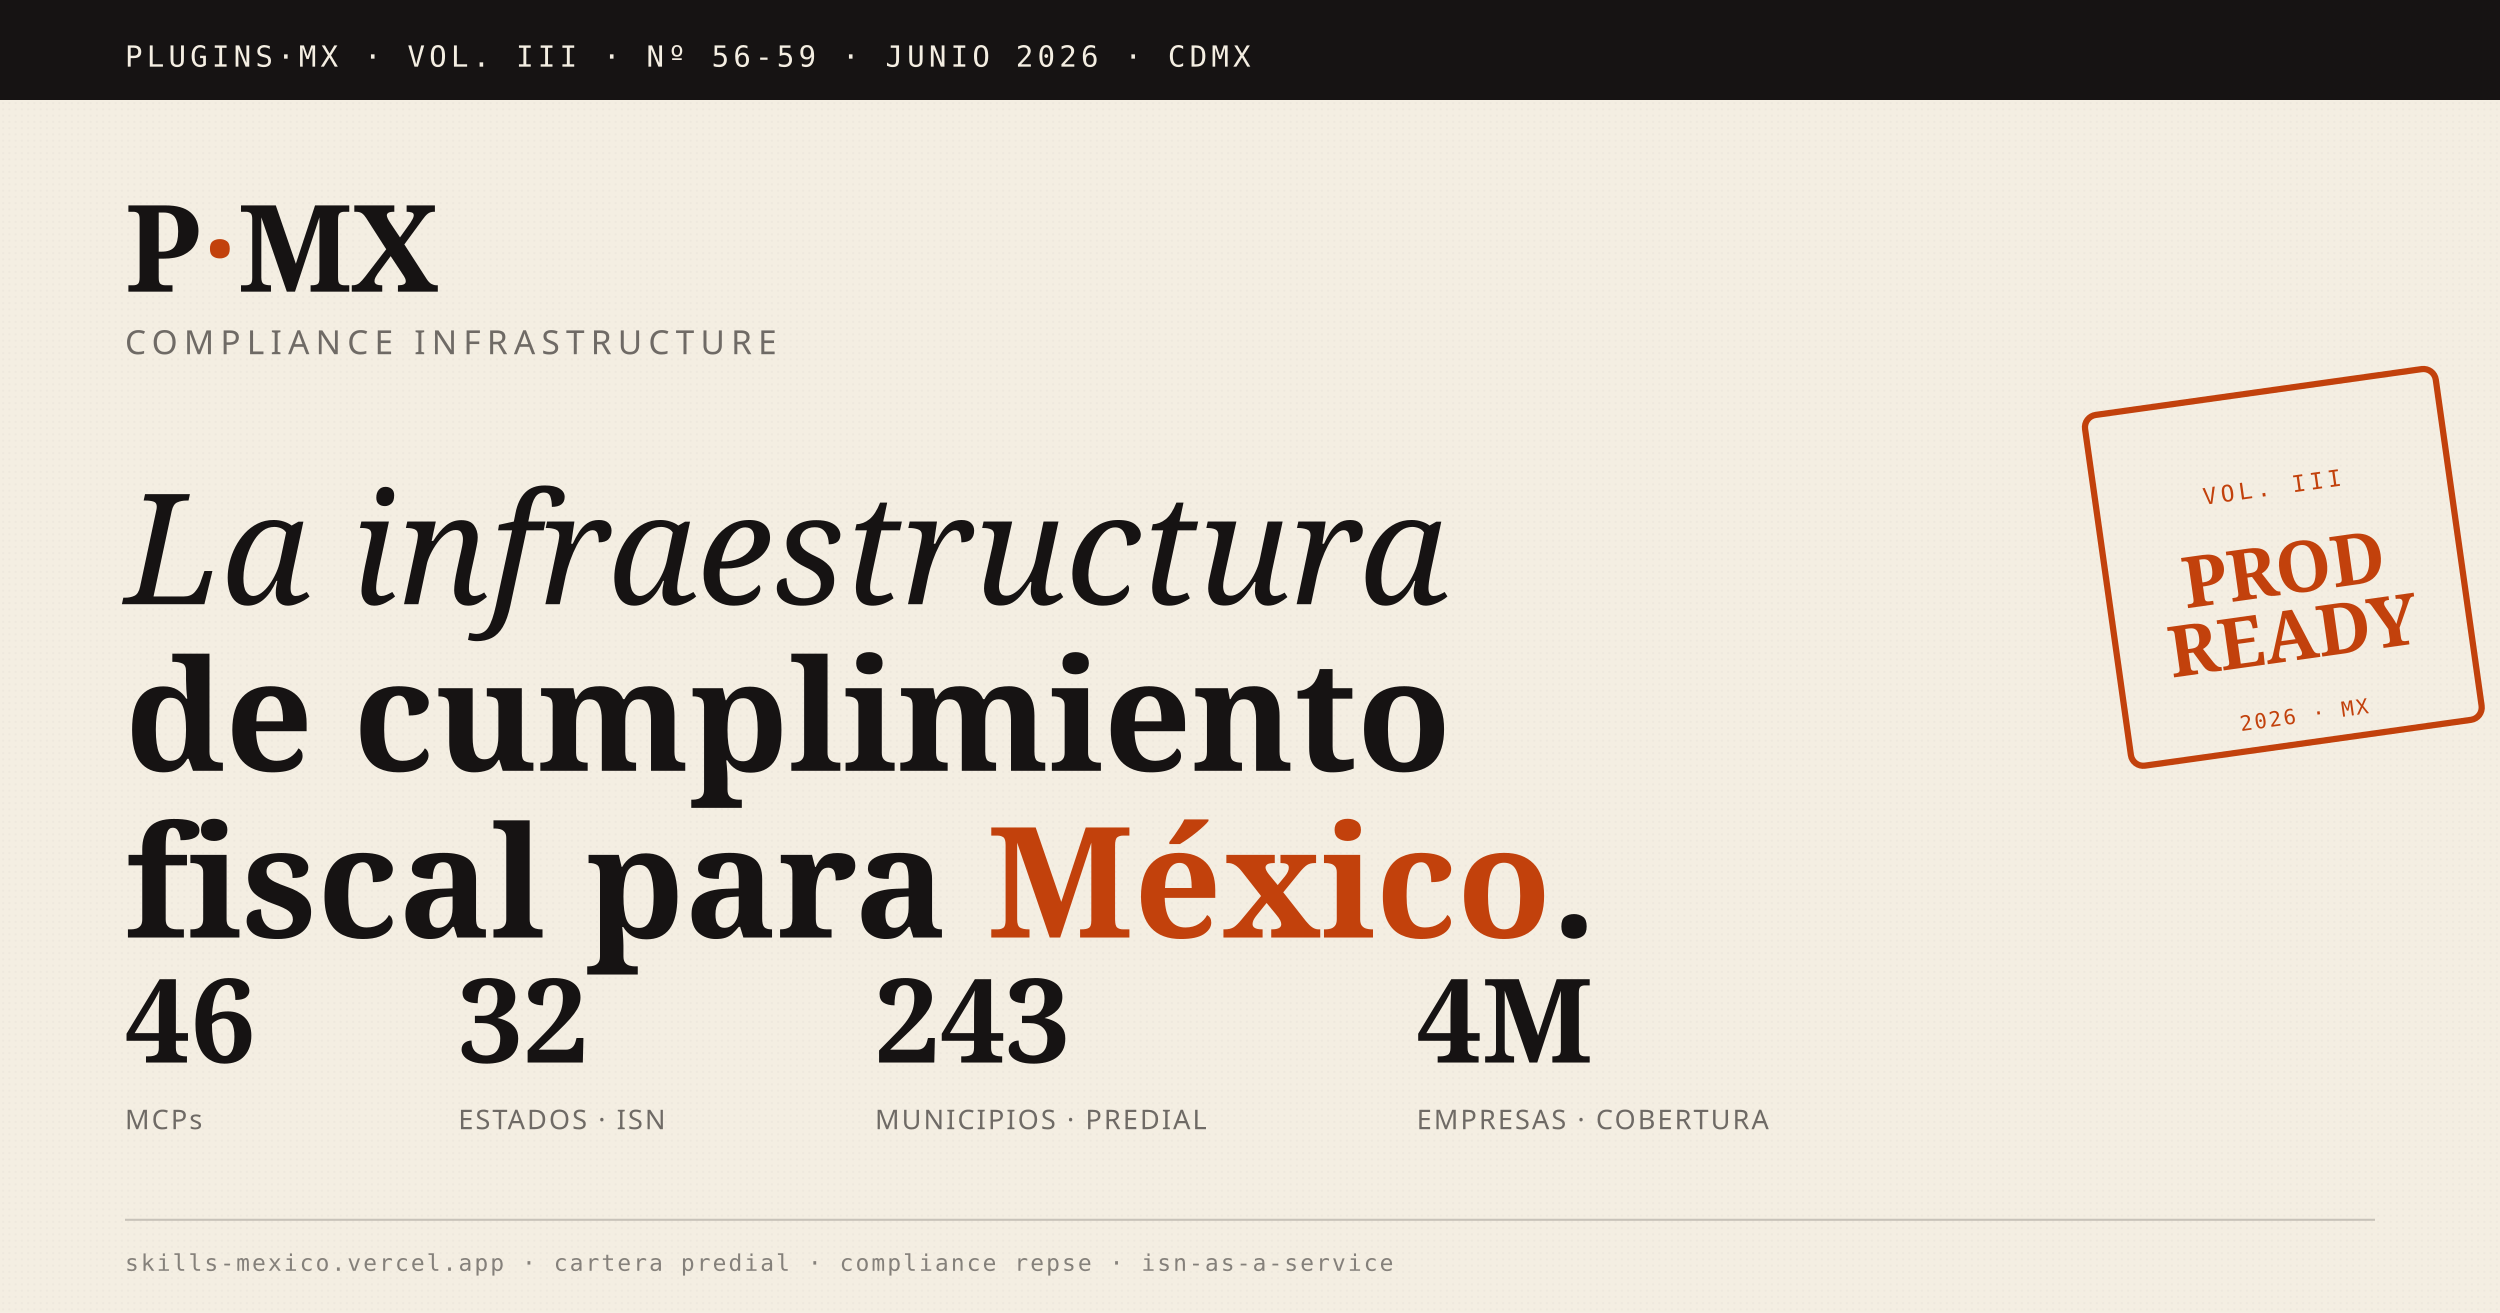
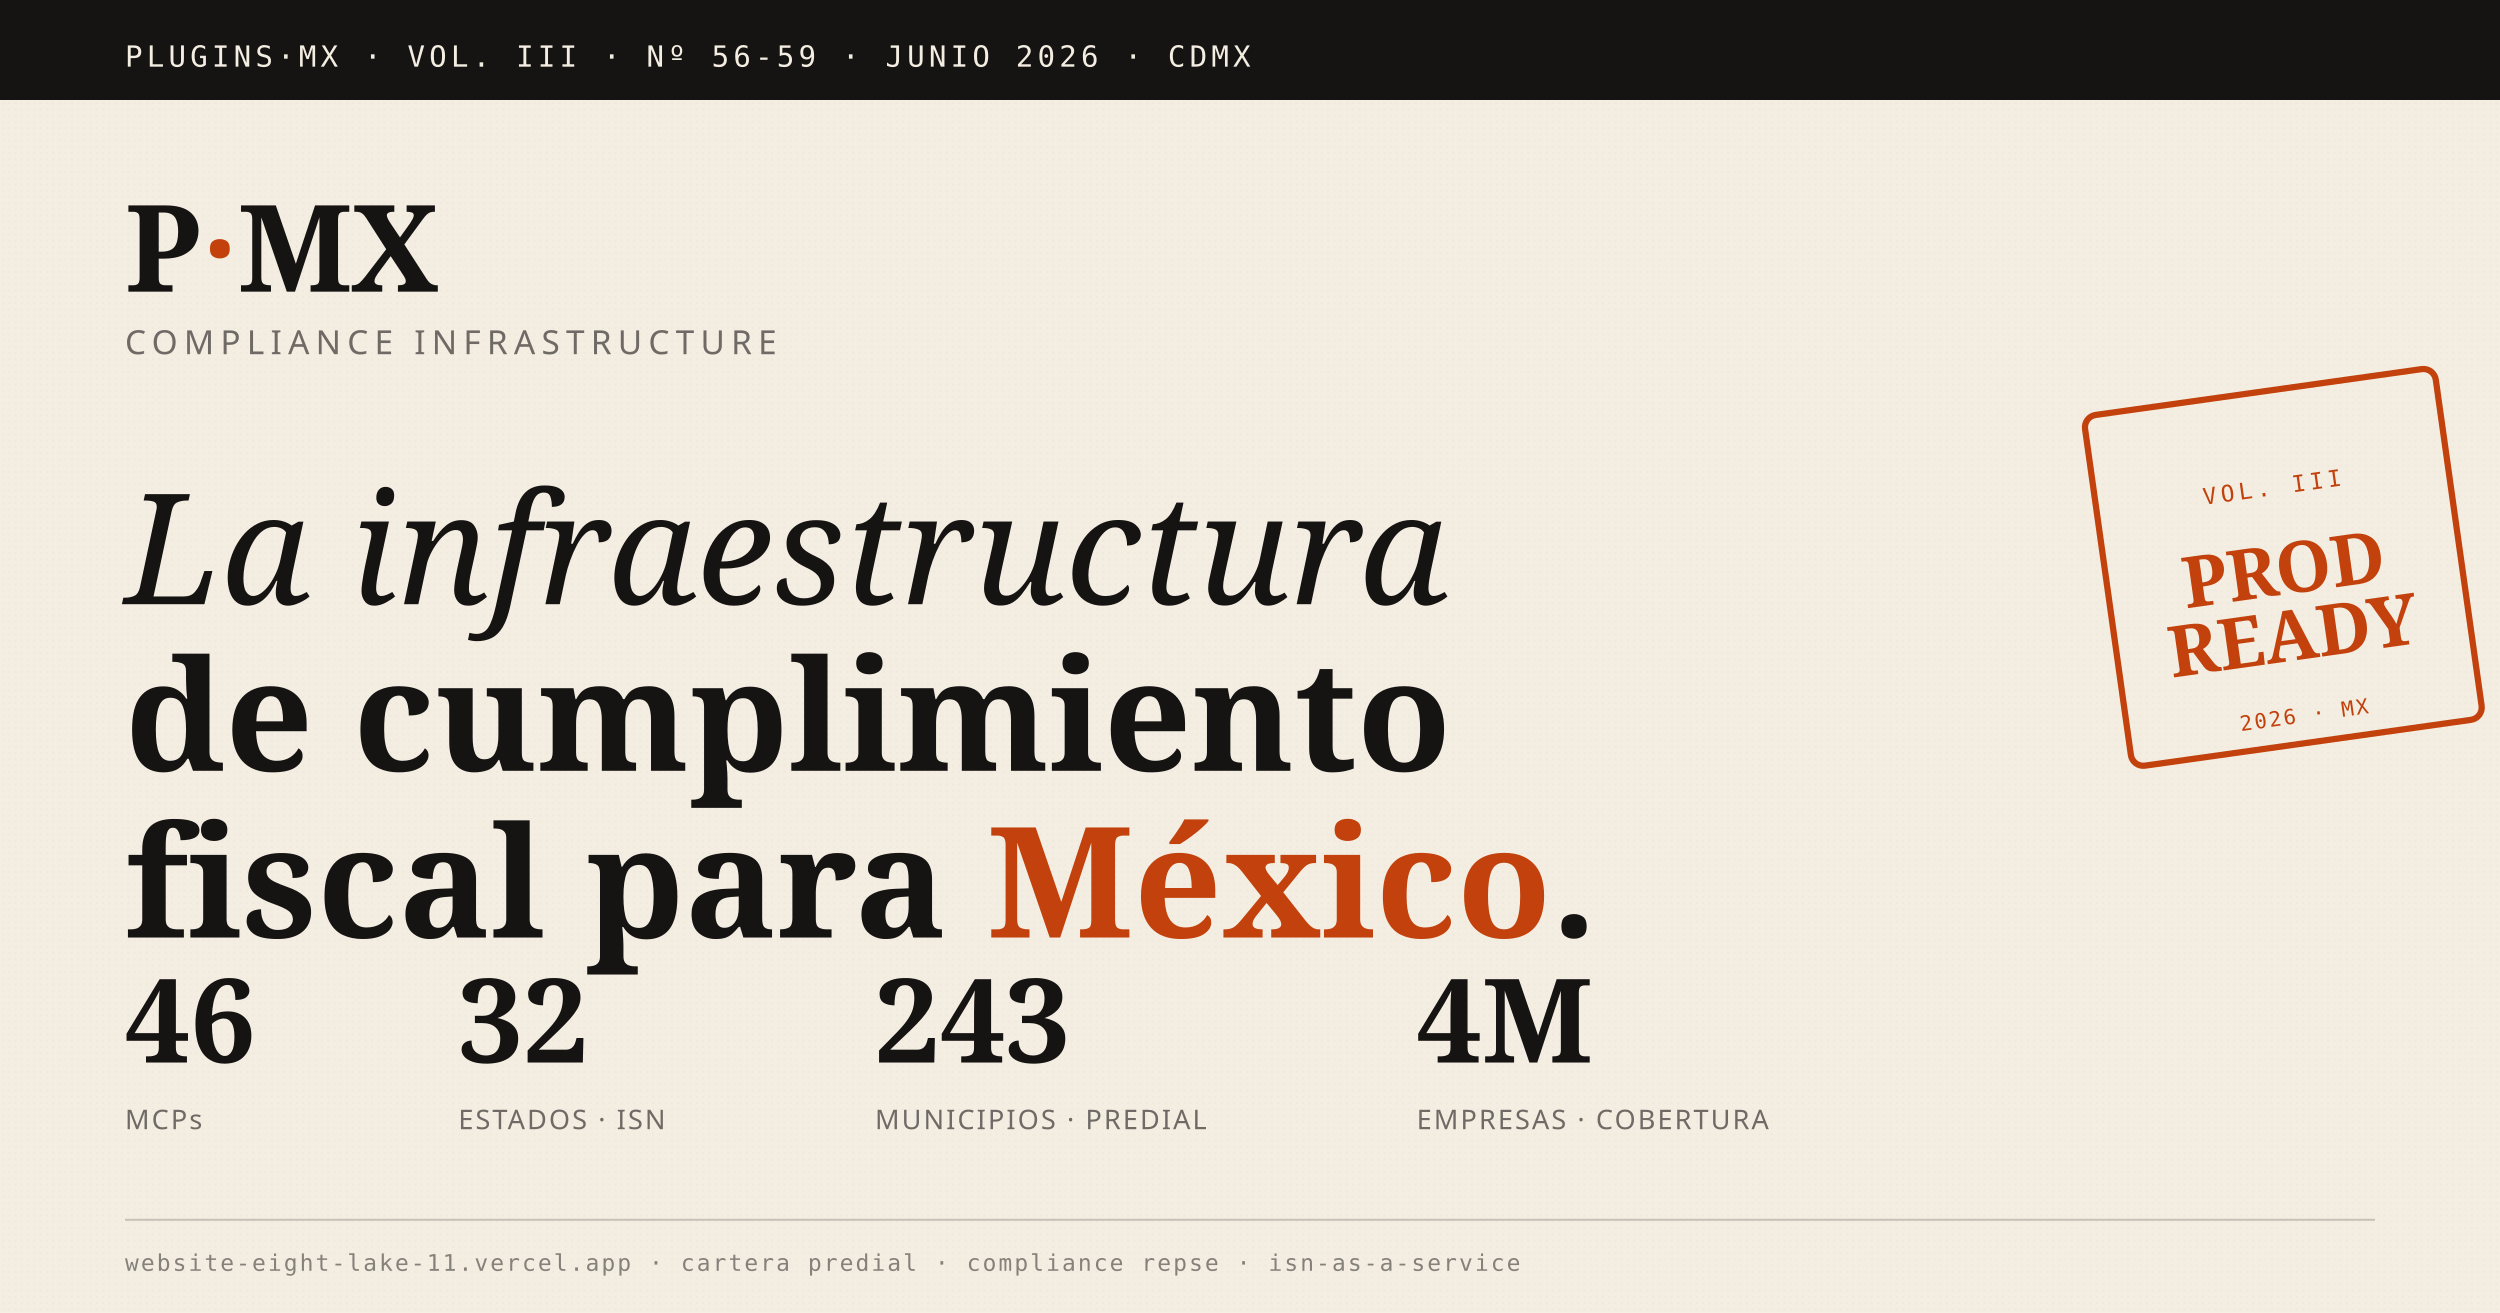
<svg xmlns="http://www.w3.org/2000/svg" viewBox="0 0 1200 630" width="1200" height="630">
  <defs>
    <linearGradient id="bg" x1="0" y1="0" x2="0" y2="1">
      <stop offset="0%" stop-color="#F4EEE2" />
      <stop offset="100%" stop-color="#EDE3CE" />
    </linearGradient>
    <pattern id="grain" patternUnits="userSpaceOnUse" width="3" height="3">
      <rect width="3" height="3" fill="#F4EEE2" />
      <circle cx="1.5" cy="1.5" r="0.4" fill="#161313" opacity="0.04" />
    </pattern>
  </defs>
  <rect width="1200" height="630" fill="url(#bg)" />
  <rect width="1200" height="630" fill="url(#grain)" />
  <rect x="0" y="0" width="1200" height="48" fill="#161313" />
  <text x="60" y="32" font-family="JetBrains Mono, monospace" font-size="14" fill="#F4EEE2" letter-spacing="2">PLUGINS·MX  ·  VOL. III  ·  Nº 56-59  ·  JUNIO 2026  ·  CDMX</text>
  <text x="60" y="140" font-family="Fraunces, serif" font-weight="900" font-size="58" fill="#161313" letter-spacing="-1">P<tspan fill="#C2410C">·</tspan>MX</text>
  <text x="60" y="170" font-family="Geist, sans-serif" font-size="16" fill="#161313" opacity="0.6" letter-spacing="3">COMPLIANCE INFRASTRUCTURE</text>
  <text x="60" y="290" font-family="Fraunces, serif" font-style="italic" font-weight="300" font-size="74" fill="#161313">La infraestructura</text>
  <text x="60" y="370" font-family="Fraunces, serif" font-weight="700" font-size="74" fill="#161313">de cumplimiento</text>
  <text x="60" y="450" font-family="Fraunces, serif" font-weight="700" font-size="74" fill="#161313">fiscal para <tspan fill="#C2410C">México</tspan>.</text>
  <g transform="translate(60, 510)">
    <text x="0" y="0" font-family="Fraunces, serif" font-weight="900" font-size="56" fill="#161313">46</text>
    <text x="0" y="32" font-family="Geist, sans-serif" font-size="13" fill="#161313" opacity="0.6" letter-spacing="1">MCPs</text>
  </g>
  <g transform="translate(220, 510)">
    <text x="0" y="0" font-family="Fraunces, serif" font-weight="900" font-size="56" fill="#161313">32</text>
    <text x="0" y="32" font-family="Geist, sans-serif" font-size="13" fill="#161313" opacity="0.6" letter-spacing="1">ESTADOS · ISN</text>
  </g>
  <g transform="translate(420, 510)">
    <text x="0" y="0" font-family="Fraunces, serif" font-weight="900" font-size="56" fill="#161313">243</text>
    <text x="0" y="32" font-family="Geist, sans-serif" font-size="13" fill="#161313" opacity="0.6" letter-spacing="1">MUNICIPIOS · PREDIAL</text>
  </g>
  <g transform="translate(680, 510)">
    <text x="0" y="0" font-family="Fraunces, serif" font-weight="900" font-size="56" fill="#161313">4M</text>
    <text x="0" y="32" font-family="Geist, sans-serif" font-size="13" fill="#161313" opacity="0.6" letter-spacing="1">EMPRESAS · COBERTURA</text>
  </g>
  <g transform="translate(1000, 200) rotate(-8)">
    <rect x="0" y="0" width="170" height="170" fill="none" stroke="#C2410C" stroke-width="3" rx="6" />
    <text x="85" y="50" text-anchor="middle" font-family="JetBrains Mono, monospace" font-size="11" fill="#C2410C" letter-spacing="2">VOL. III</text>
    <text x="85" y="98" text-anchor="middle" font-family="Fraunces, serif" font-weight="900" font-size="34" fill="#C2410C">PROD</text>
    <text x="85" y="130" text-anchor="middle" font-family="Fraunces, serif" font-weight="900" font-size="34" fill="#C2410C">READY</text>
    <text x="85" y="160" text-anchor="middle" font-family="JetBrains Mono, monospace" font-size="10" fill="#C2410C" letter-spacing="1">2026 · MX</text>
  </g>
  <rect x="60" y="585" width="1080" height="1" fill="#161313" opacity="0.2" />
-   <text x="60" y="610" font-family="JetBrains Mono, monospace" font-size="11" fill="#161313" opacity="0.5" letter-spacing="1">skills-mexico.vercel.app  ·  cartera predial · compliance repse · isn-as-a-service</text>
+   <text x="60" y="610" font-family="JetBrains Mono, monospace" font-size="11" fill="#161313" opacity="0.5" letter-spacing="1">website-eight-lake-11.vercel.app  ·  cartera predial · compliance repse · isn-as-a-service</text>
</svg>
